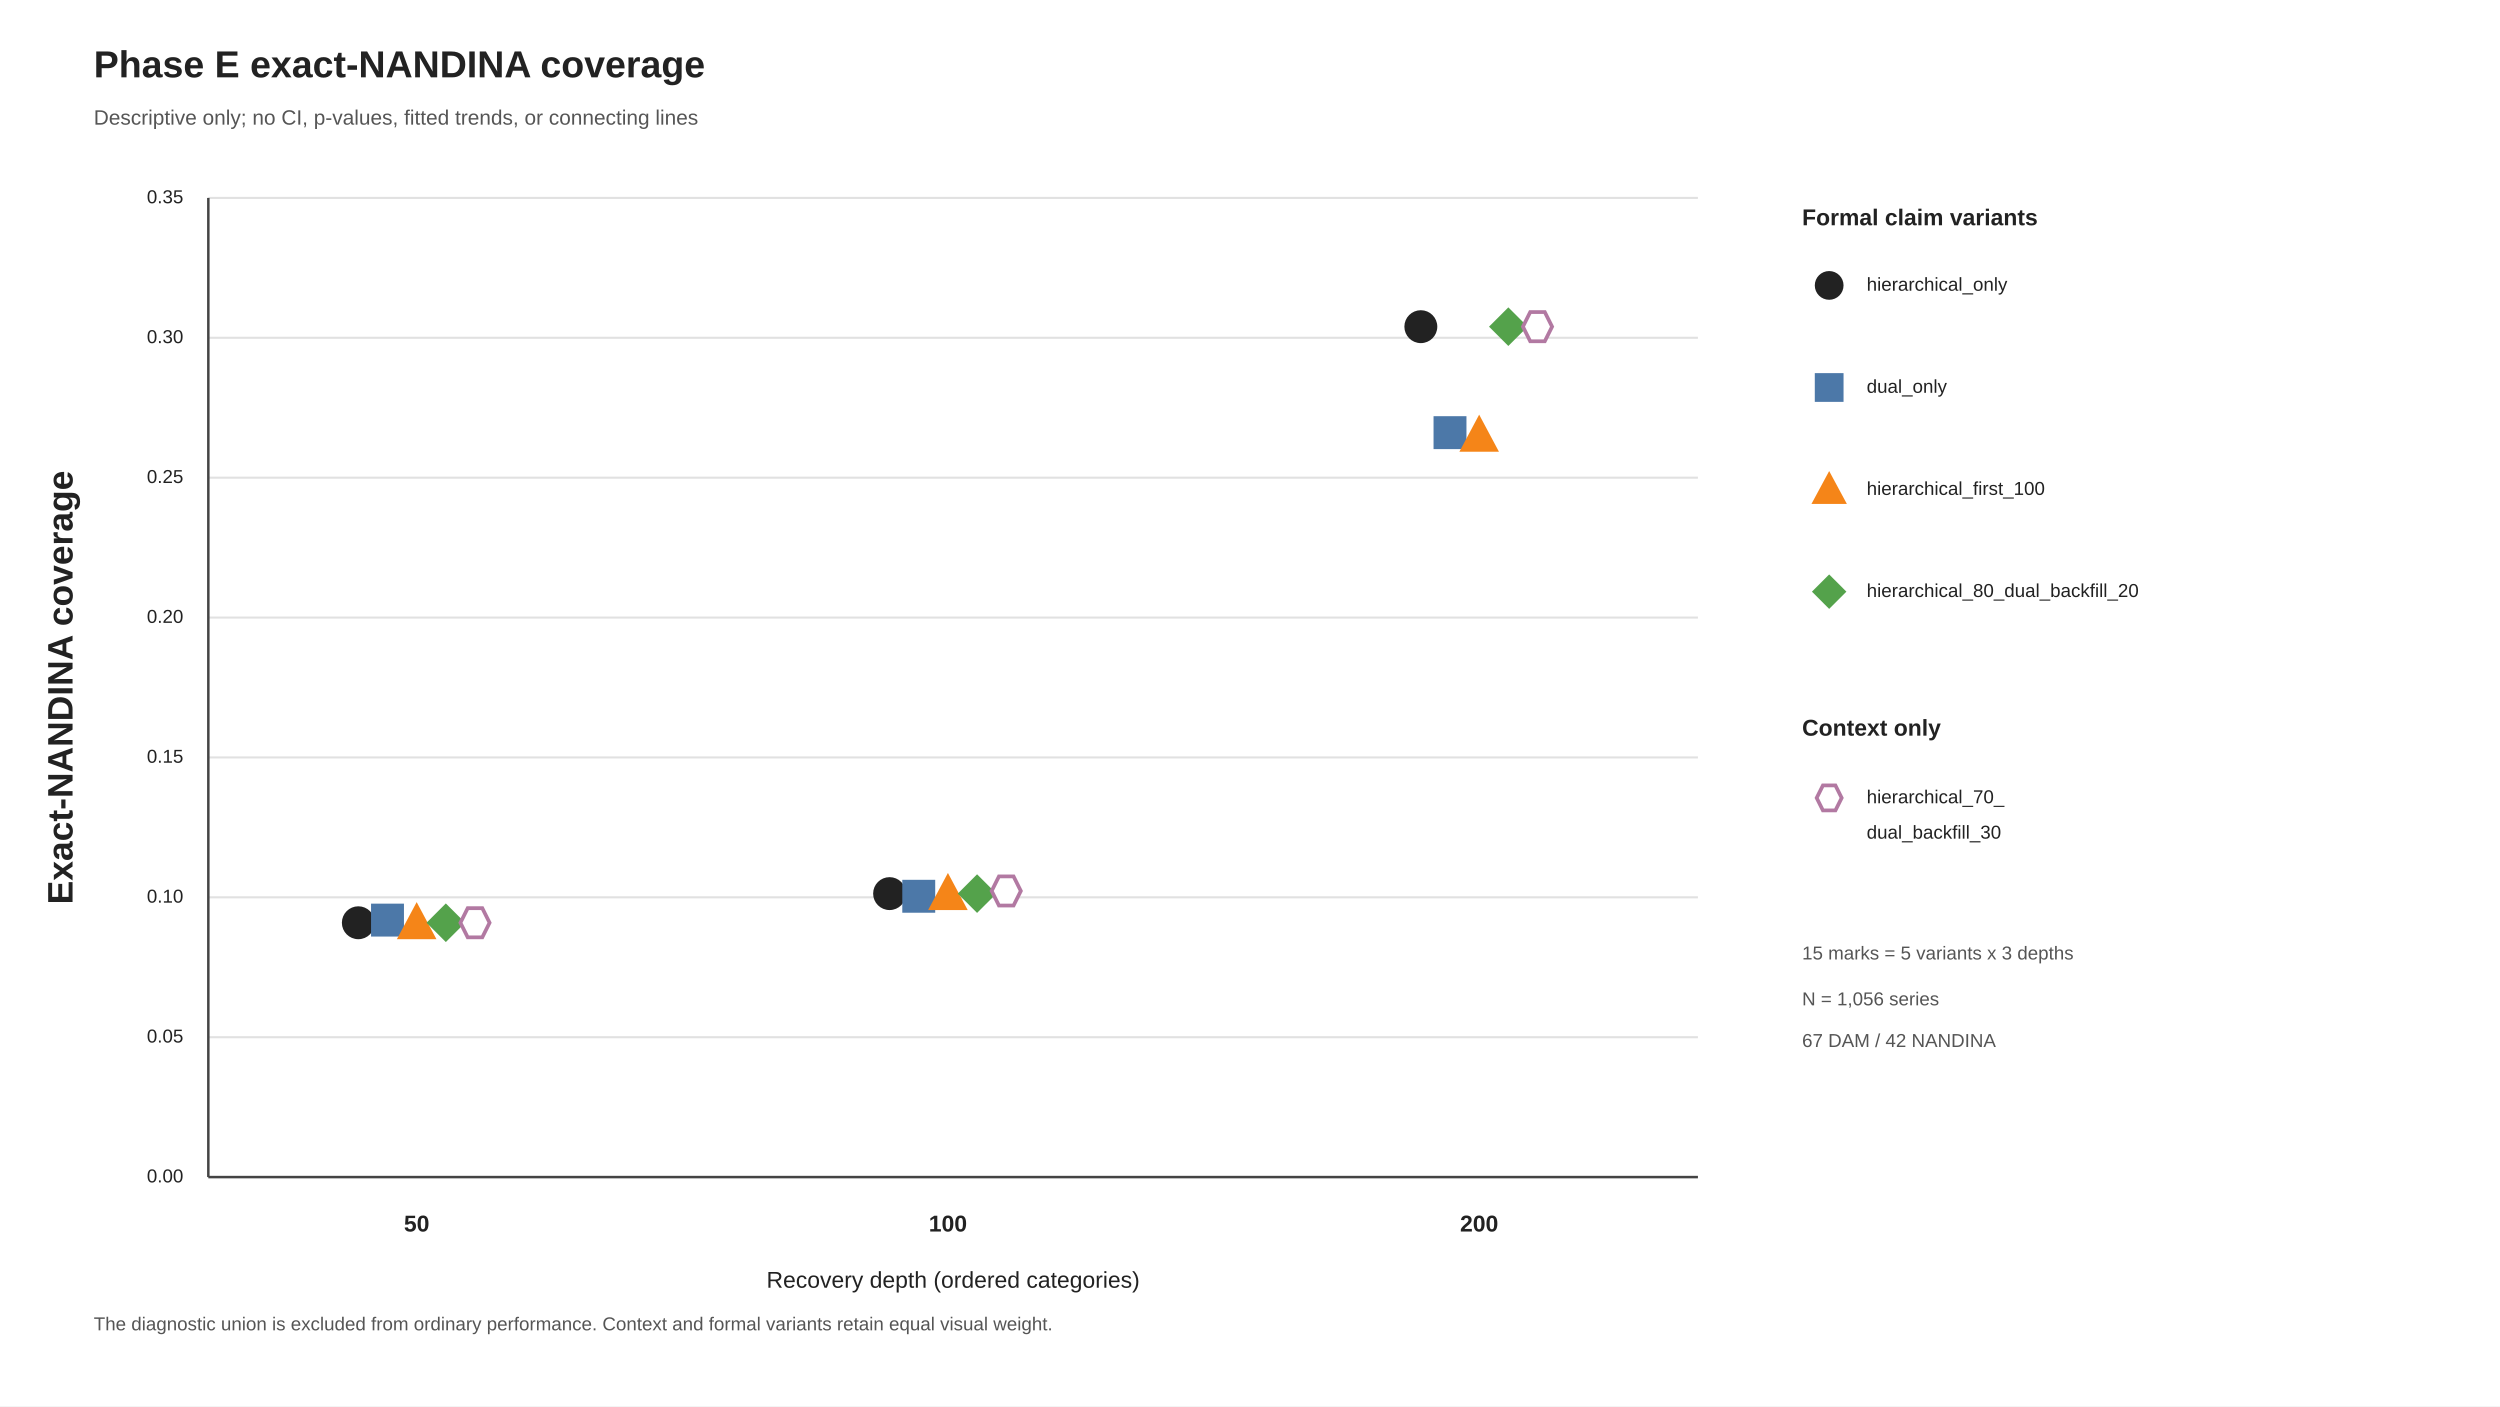
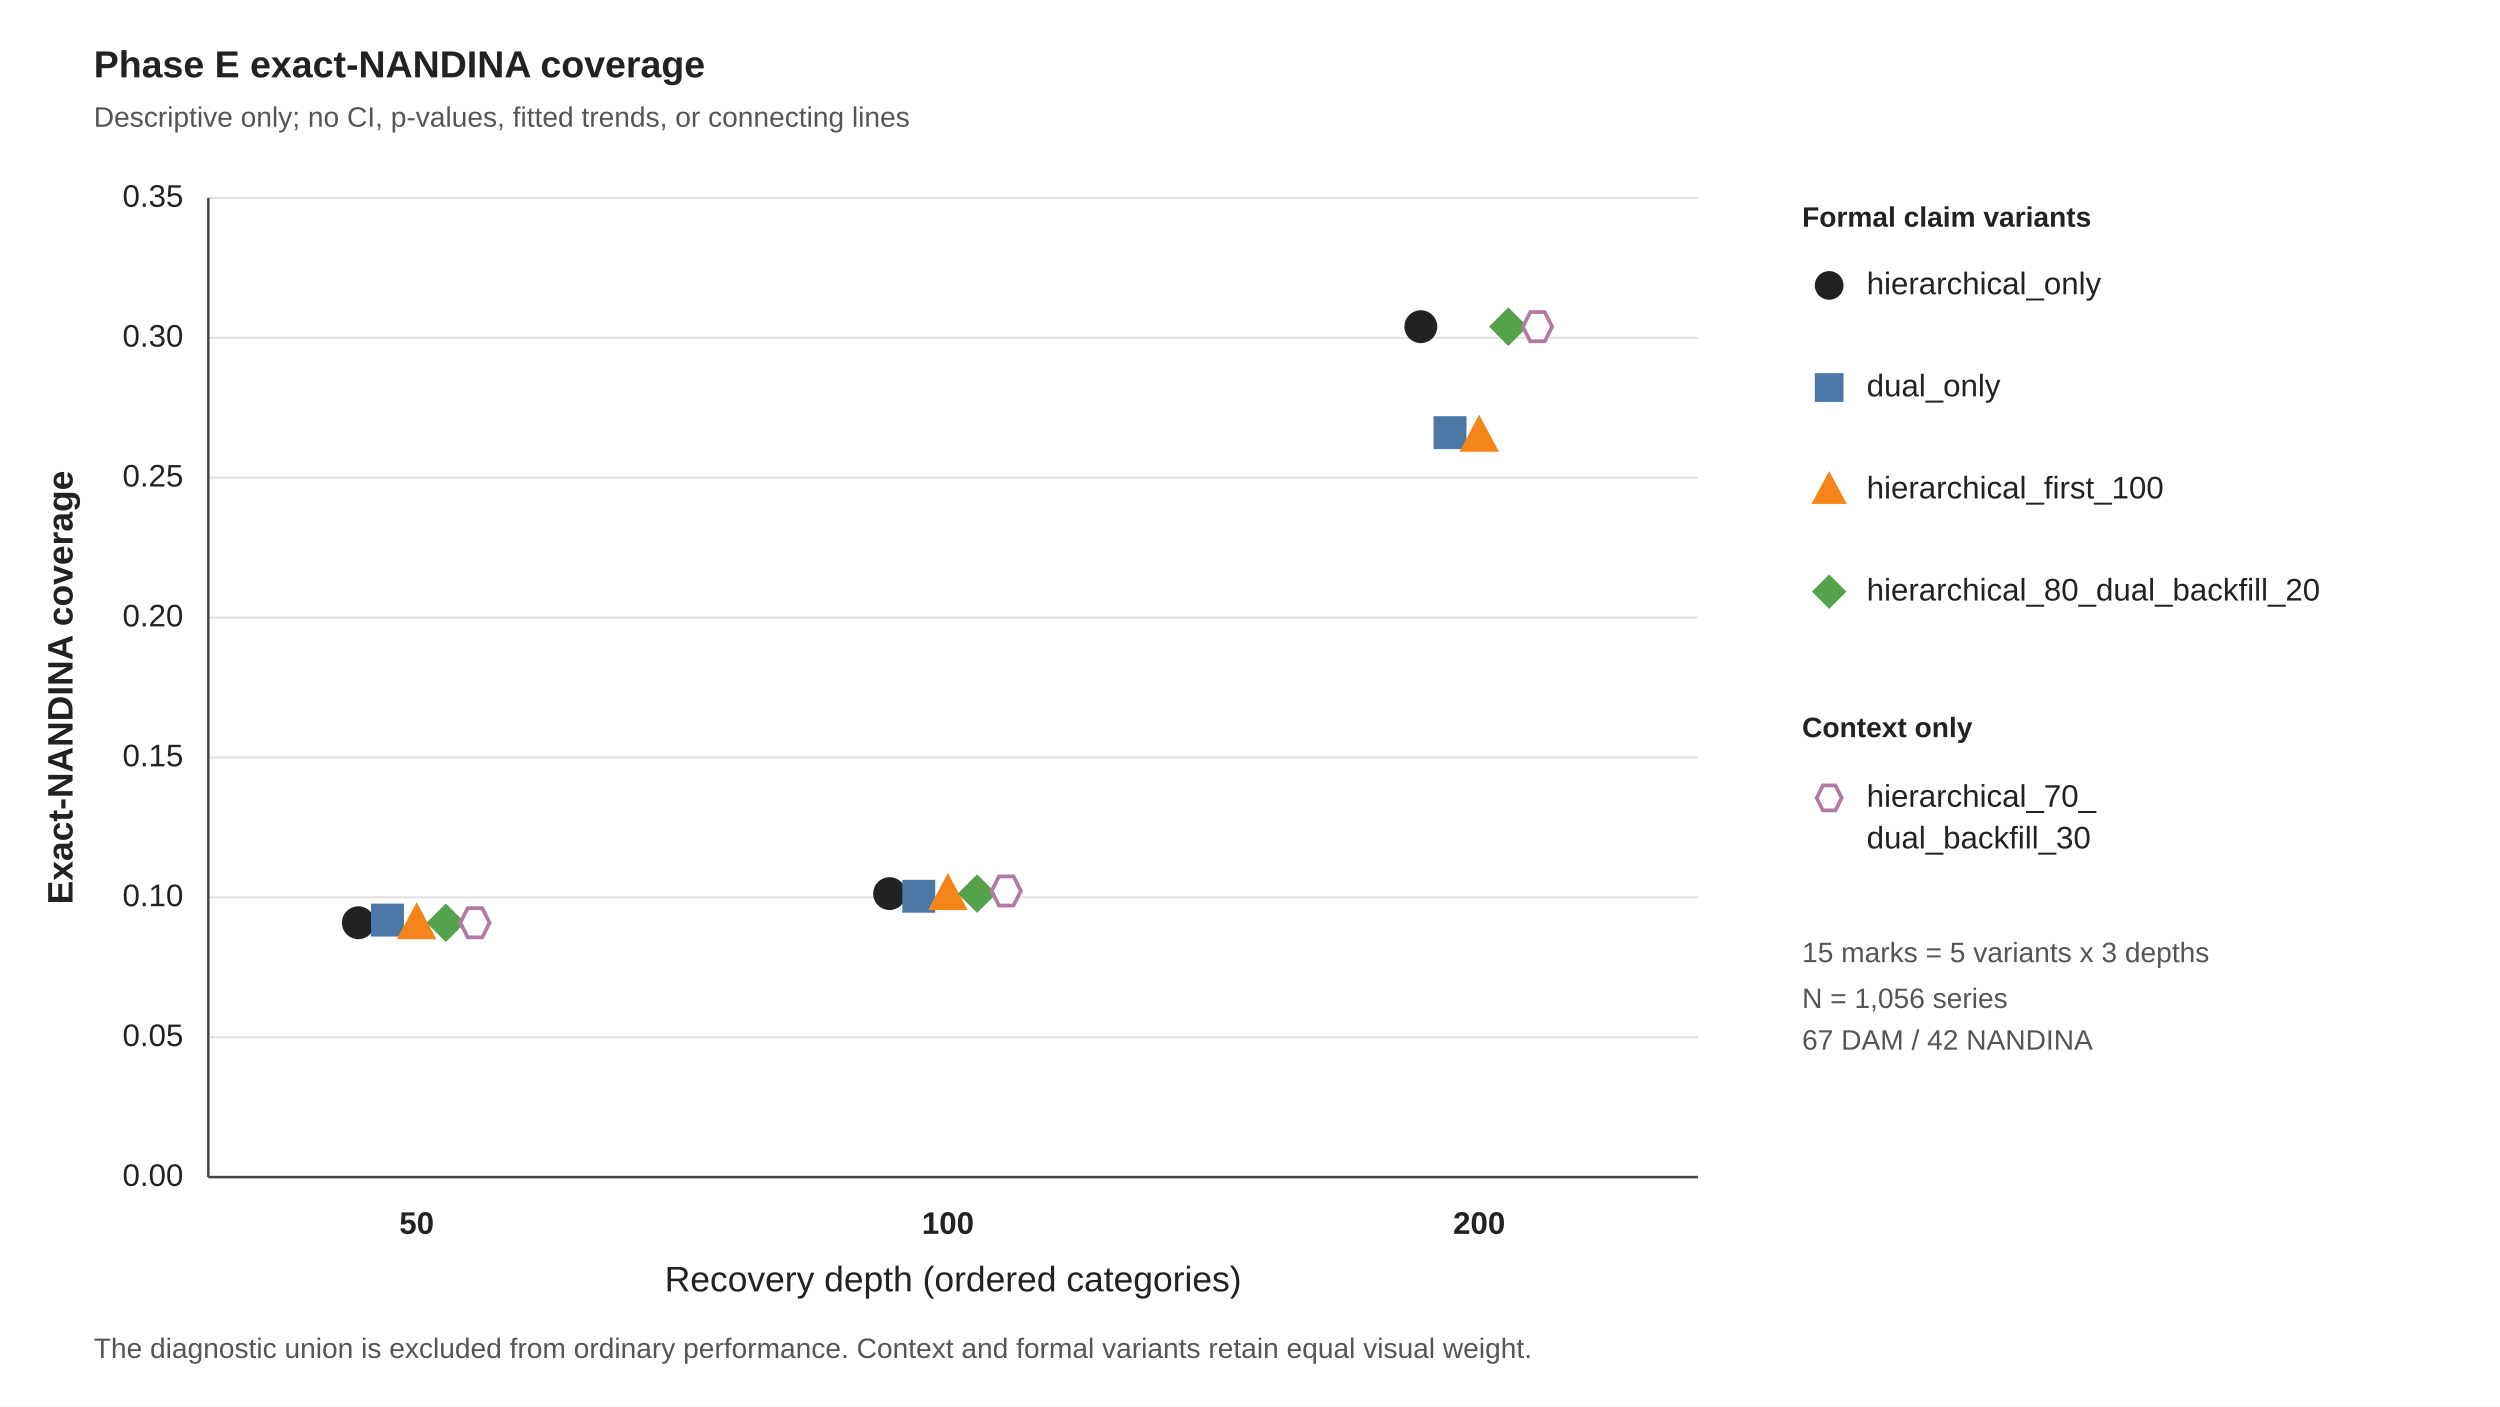
- <svg xmlns="http://www.w3.org/2000/svg" width="1200" height="675" viewBox="0 0 1200 675">
+ <svg xmlns="http://www.w3.org/2000/svg" width="10.0in" height="5.625in" viewBox="0 0 1200 675">
  <rect width="100%" height="100%" fill="white" />
  <text x="45.00" y="32.00" text-anchor="start" dominant-baseline="middle" font-family="Arial, sans-serif" font-size="18" font-weight="700" fill="#222222">Phase E exact-NANDINA coverage</text>
-   <text x="45.00" y="57.00" text-anchor="start" dominant-baseline="middle" font-family="Arial, sans-serif" font-size="10" font-weight="400" fill="#555555">Descriptive only; no CI, p-values, fitted trends, or connecting lines</text>
+   <text x="45.00" y="57.00" text-anchor="start" dominant-baseline="middle" font-family="Arial, sans-serif" font-size="13.5" font-weight="400" fill="#555555">Descriptive only; no CI, p-values, fitted trends, or connecting lines</text>
  <line x1="100.00" y1="565.00" x2="815.00" y2="565.00" stroke="#E1E1E1" stroke-width="1" />
-   <text x="88.00" y="565.00" text-anchor="end" dominant-baseline="middle" font-family="Arial, sans-serif" font-size="9" font-weight="400" fill="#222222">0.00</text>
+   <text x="88.00" y="565.00" text-anchor="end" dominant-baseline="middle" font-family="Arial, sans-serif" font-size="15" font-weight="400" fill="#222222">0.00</text>
  <line x1="100.00" y1="497.86" x2="815.00" y2="497.86" stroke="#E1E1E1" stroke-width="1" />
-   <text x="88.00" y="497.86" text-anchor="end" dominant-baseline="middle" font-family="Arial, sans-serif" font-size="9" font-weight="400" fill="#222222">0.05</text>
+   <text x="88.00" y="497.86" text-anchor="end" dominant-baseline="middle" font-family="Arial, sans-serif" font-size="15" font-weight="400" fill="#222222">0.05</text>
  <line x1="100.00" y1="430.71" x2="815.00" y2="430.71" stroke="#E1E1E1" stroke-width="1" />
-   <text x="88.00" y="430.71" text-anchor="end" dominant-baseline="middle" font-family="Arial, sans-serif" font-size="9" font-weight="400" fill="#222222">0.10</text>
+   <text x="88.00" y="430.71" text-anchor="end" dominant-baseline="middle" font-family="Arial, sans-serif" font-size="15" font-weight="400" fill="#222222">0.10</text>
  <line x1="100.00" y1="363.57" x2="815.00" y2="363.57" stroke="#E1E1E1" stroke-width="1" />
-   <text x="88.00" y="363.57" text-anchor="end" dominant-baseline="middle" font-family="Arial, sans-serif" font-size="9" font-weight="400" fill="#222222">0.15</text>
+   <text x="88.00" y="363.57" text-anchor="end" dominant-baseline="middle" font-family="Arial, sans-serif" font-size="15" font-weight="400" fill="#222222">0.15</text>
  <line x1="100.00" y1="296.43" x2="815.00" y2="296.43" stroke="#E1E1E1" stroke-width="1" />
-   <text x="88.00" y="296.43" text-anchor="end" dominant-baseline="middle" font-family="Arial, sans-serif" font-size="9" font-weight="400" fill="#222222">0.20</text>
+   <text x="88.00" y="296.43" text-anchor="end" dominant-baseline="middle" font-family="Arial, sans-serif" font-size="15" font-weight="400" fill="#222222">0.20</text>
  <line x1="100.00" y1="229.29" x2="815.00" y2="229.29" stroke="#E1E1E1" stroke-width="1" />
-   <text x="88.00" y="229.29" text-anchor="end" dominant-baseline="middle" font-family="Arial, sans-serif" font-size="9" font-weight="400" fill="#222222">0.25</text>
+   <text x="88.00" y="229.29" text-anchor="end" dominant-baseline="middle" font-family="Arial, sans-serif" font-size="15" font-weight="400" fill="#222222">0.25</text>
  <line x1="100.00" y1="162.14" x2="815.00" y2="162.14" stroke="#E1E1E1" stroke-width="1" />
-   <text x="88.00" y="162.14" text-anchor="end" dominant-baseline="middle" font-family="Arial, sans-serif" font-size="9" font-weight="400" fill="#222222">0.30</text>
+   <text x="88.00" y="162.14" text-anchor="end" dominant-baseline="middle" font-family="Arial, sans-serif" font-size="15" font-weight="400" fill="#222222">0.30</text>
  <line x1="100.00" y1="95.00" x2="815.00" y2="95.00" stroke="#E1E1E1" stroke-width="1" />
-   <text x="88.00" y="95.00" text-anchor="end" dominant-baseline="middle" font-family="Arial, sans-serif" font-size="9" font-weight="400" fill="#222222">0.35</text>
+   <text x="88.00" y="95.00" text-anchor="end" dominant-baseline="middle" font-family="Arial, sans-serif" font-size="15" font-weight="400" fill="#222222">0.35</text>
  <line x1="100.00" y1="95.00" x2="100.00" y2="565.00" stroke="#444444" stroke-width="1.2" />
  <line x1="100.00" y1="565.00" x2="815.00" y2="565.00" stroke="#444444" stroke-width="1.2" />
  <text x="30" y="330.0" transform="rotate(-90 30 330.0)" text-anchor="middle" dominant-baseline="middle" font-family="Arial, sans-serif" font-size="17" font-weight="700" fill="#222222">Exact-NANDINA coverage</text>
-   <text x="200.00" y="588.00" text-anchor="middle" dominant-baseline="middle" font-family="Arial, sans-serif" font-size="11" font-weight="700" fill="#222222">50</text>
+   <text x="200.00" y="588.00" text-anchor="middle" dominant-baseline="middle" font-family="Arial, sans-serif" font-size="15" font-weight="700" fill="#222222">50</text>
  <circle cx="172" cy="442.92" r="7" fill="#222222" stroke="#222222" stroke-width="1.8" />
  <polygon points="179.00,434.65 193.00,434.65 193.00,448.65 179.00,448.65" fill="#4C78A8" stroke="#4C78A8" stroke-width="1.8" />
  <polygon points="200.00,434.92 208.00,449.92 192.00,449.92" fill="#F58518" stroke="#F58518" stroke-width="1.8" />
  <polygon points="214.00,434.92 222.00,442.92 214.00,450.92 206.00,442.92" fill="#54A24B" stroke="#54A24B" stroke-width="1.8" />
  <polygon points="221.00,442.92 224.50,435.92 231.50,435.92 235.00,442.92 231.50,449.92 224.50,449.92" fill="white" stroke="#B279A2" stroke-width="1.8" />
-   <text x="455.00" y="588.00" text-anchor="middle" dominant-baseline="middle" font-family="Arial, sans-serif" font-size="11" font-weight="700" fill="#222222">100</text>
+   <text x="455.00" y="588.00" text-anchor="middle" dominant-baseline="middle" font-family="Arial, sans-serif" font-size="15" font-weight="700" fill="#222222">100</text>
  <circle cx="427" cy="428.93" r="7" fill="#222222" stroke="#222222" stroke-width="1.8" />
  <polygon points="434.00,423.21 448.00,423.21 448.00,437.21 434.00,437.21" fill="#4C78A8" stroke="#4C78A8" stroke-width="1.8" />
  <polygon points="455.00,420.93 463.00,435.93 447.00,435.93" fill="#F58518" stroke="#F58518" stroke-width="1.8" />
  <polygon points="469.00,420.93 477.00,428.93 469.00,436.93 461.00,428.93" fill="#54A24B" stroke="#54A24B" stroke-width="1.8" />
  <polygon points="476.00,427.66 479.50,420.66 486.50,420.66 490.00,427.66 486.50,434.66 479.50,434.66" fill="white" stroke="#B279A2" stroke-width="1.8" />
-   <text x="710.00" y="588.00" text-anchor="middle" dominant-baseline="middle" font-family="Arial, sans-serif" font-size="11" font-weight="700" fill="#222222">200</text>
+   <text x="710.00" y="588.00" text-anchor="middle" dominant-baseline="middle" font-family="Arial, sans-serif" font-size="15" font-weight="700" fill="#222222">200</text>
  <circle cx="682" cy="156.80" r="7" fill="#222222" stroke="#222222" stroke-width="1.8" />
  <polygon points="689.00,200.67 703.00,200.67 703.00,214.67 689.00,214.67" fill="#4C78A8" stroke="#4C78A8" stroke-width="1.8" />
  <polygon points="710.00,200.94 718.00,215.94 702.00,215.94" fill="#F58518" stroke="#F58518" stroke-width="1.8" />
  <polygon points="724.00,148.80 732.00,156.80 724.00,164.80 716.00,156.80" fill="#54A24B" stroke="#54A24B" stroke-width="1.8" />
  <polygon points="731.00,156.80 734.50,149.80 741.50,149.80 745.00,156.80 741.50,163.80 734.50,163.80" fill="white" stroke="#B279A2" stroke-width="1.8" />
-   <text x="457.50" y="615.00" text-anchor="middle" dominant-baseline="middle" font-family="Arial, sans-serif" font-size="11" font-weight="400" fill="#222222">Recovery depth (ordered categories)</text>
-   <text x="865.00" y="105.00" text-anchor="start" dominant-baseline="middle" font-family="Arial, sans-serif" font-size="11" font-weight="700" fill="#222222">Formal claim variants</text>
+   <text x="457.50" y="615.00" text-anchor="middle" dominant-baseline="middle" font-family="Arial, sans-serif" font-size="17" font-weight="400" fill="#222222">Recovery depth (ordered categories)</text>
+   <text x="865.00" y="105.00" text-anchor="start" dominant-baseline="middle" font-family="Arial, sans-serif" font-size="13.5" font-weight="700" fill="#222222">Formal claim variants</text>
  <circle cx="878" cy="137.00" r="6" fill="#222222" stroke="#222222" stroke-width="1.8" />
-   <text x="896.00" y="137.00" text-anchor="start" dominant-baseline="middle" font-family="Arial, sans-serif" font-size="9" font-weight="400" fill="#222222">hierarchical_only</text>
+   <text x="896.00" y="137.00" text-anchor="start" dominant-baseline="middle" font-family="Arial, sans-serif" font-size="15" font-weight="400" fill="#222222">hierarchical_only</text>
  <polygon points="872.00,180.00 884.00,180.00 884.00,192.00 872.00,192.00" fill="#4C78A8" stroke="#4C78A8" stroke-width="1.8" />
-   <text x="896.00" y="186.00" text-anchor="start" dominant-baseline="middle" font-family="Arial, sans-serif" font-size="9" font-weight="400" fill="#222222">dual_only</text>
+   <text x="896.00" y="186.00" text-anchor="start" dominant-baseline="middle" font-family="Arial, sans-serif" font-size="15" font-weight="400" fill="#222222">dual_only</text>
  <polygon points="878.00,228.00 885.00,241.00 871.00,241.00" fill="#F58518" stroke="#F58518" stroke-width="1.8" />
-   <text x="896.00" y="235.00" text-anchor="start" dominant-baseline="middle" font-family="Arial, sans-serif" font-size="9" font-weight="400" fill="#222222">hierarchical_first_100</text>
+   <text x="896.00" y="235.00" text-anchor="start" dominant-baseline="middle" font-family="Arial, sans-serif" font-size="15" font-weight="400" fill="#222222">hierarchical_first_100</text>
  <polygon points="878.00,277.00 885.00,284.00 878.00,291.00 871.00,284.00" fill="#54A24B" stroke="#54A24B" stroke-width="1.8" />
-   <text x="896.00" y="284.00" text-anchor="start" dominant-baseline="middle" font-family="Arial, sans-serif" font-size="9" font-weight="400" fill="#222222">hierarchical_80_dual_backfill_20</text>
-   <text x="865.00" y="350.00" text-anchor="start" dominant-baseline="middle" font-family="Arial, sans-serif" font-size="11" font-weight="700" fill="#222222">Context only</text>
+   <text x="896.00" y="284.00" text-anchor="start" dominant-baseline="middle" font-family="Arial, sans-serif" font-size="15" font-weight="400" fill="#222222">hierarchical_80_dual_backfill_20</text>
+   <text x="865.00" y="350.00" text-anchor="start" dominant-baseline="middle" font-family="Arial, sans-serif" font-size="13.5" font-weight="700" fill="#222222">Context only</text>
  <polygon points="872.00,383.00 875.00,377.00 881.00,377.00 884.00,383.00 881.00,389.00 875.00,389.00" fill="white" stroke="#B279A2" stroke-width="1.8" />
-   <text x="896.00" y="383.00" text-anchor="start" dominant-baseline="middle" font-family="Arial, sans-serif" font-size="9" font-weight="400" fill="#222222">hierarchical_70_</text>
-   <text x="896.00" y="400.00" text-anchor="start" dominant-baseline="middle" font-family="Arial, sans-serif" font-size="9" font-weight="400" fill="#222222">dual_backfill_30</text>
-   <text x="865.00" y="458.00" text-anchor="start" dominant-baseline="middle" font-family="Arial, sans-serif" font-size="9" font-weight="400" fill="#555555">15 marks = 5 variants x 3 depths</text>
-   <text x="865.00" y="480.00" text-anchor="start" dominant-baseline="middle" font-family="Arial, sans-serif" font-size="9" font-weight="400" fill="#555555">N = 1,056 series</text>
-   <text x="865.00" y="500.00" text-anchor="start" dominant-baseline="middle" font-family="Arial, sans-serif" font-size="9" font-weight="400" fill="#555555">67 DAM / 42 NANDINA</text>
-   <text x="45.00" y="636.00" text-anchor="start" dominant-baseline="middle" font-family="Arial, sans-serif" font-size="9" font-weight="400" fill="#555555">The diagnostic union is excluded from ordinary performance. Context and formal variants retain equal visual weight.</text>
+   <text x="896.00" y="383.00" text-anchor="start" dominant-baseline="middle" font-family="Arial, sans-serif" font-size="15" font-weight="400" fill="#222222">hierarchical_70_</text>
+   <text x="896.00" y="403.00" text-anchor="start" dominant-baseline="middle" font-family="Arial, sans-serif" font-size="15" font-weight="400" fill="#222222">dual_backfill_30</text>
+   <text x="865.00" y="458.00" text-anchor="start" dominant-baseline="middle" font-family="Arial, sans-serif" font-size="13.5" font-weight="400" fill="#555555">15 marks = 5 variants x 3 depths</text>
+   <text x="865.00" y="480.00" text-anchor="start" dominant-baseline="middle" font-family="Arial, sans-serif" font-size="13.5" font-weight="400" fill="#555555">N = 1,056 series</text>
+   <text x="865.00" y="500.00" text-anchor="start" dominant-baseline="middle" font-family="Arial, sans-serif" font-size="13.5" font-weight="400" fill="#555555">67 DAM / 42 NANDINA</text>
+   <text x="45.00" y="648.00" text-anchor="start" dominant-baseline="middle" font-family="Arial, sans-serif" font-size="13.5" font-weight="400" fill="#555555">The diagnostic union is excluded from ordinary performance. Context and formal variants retain equal visual weight.</text>
</svg>
